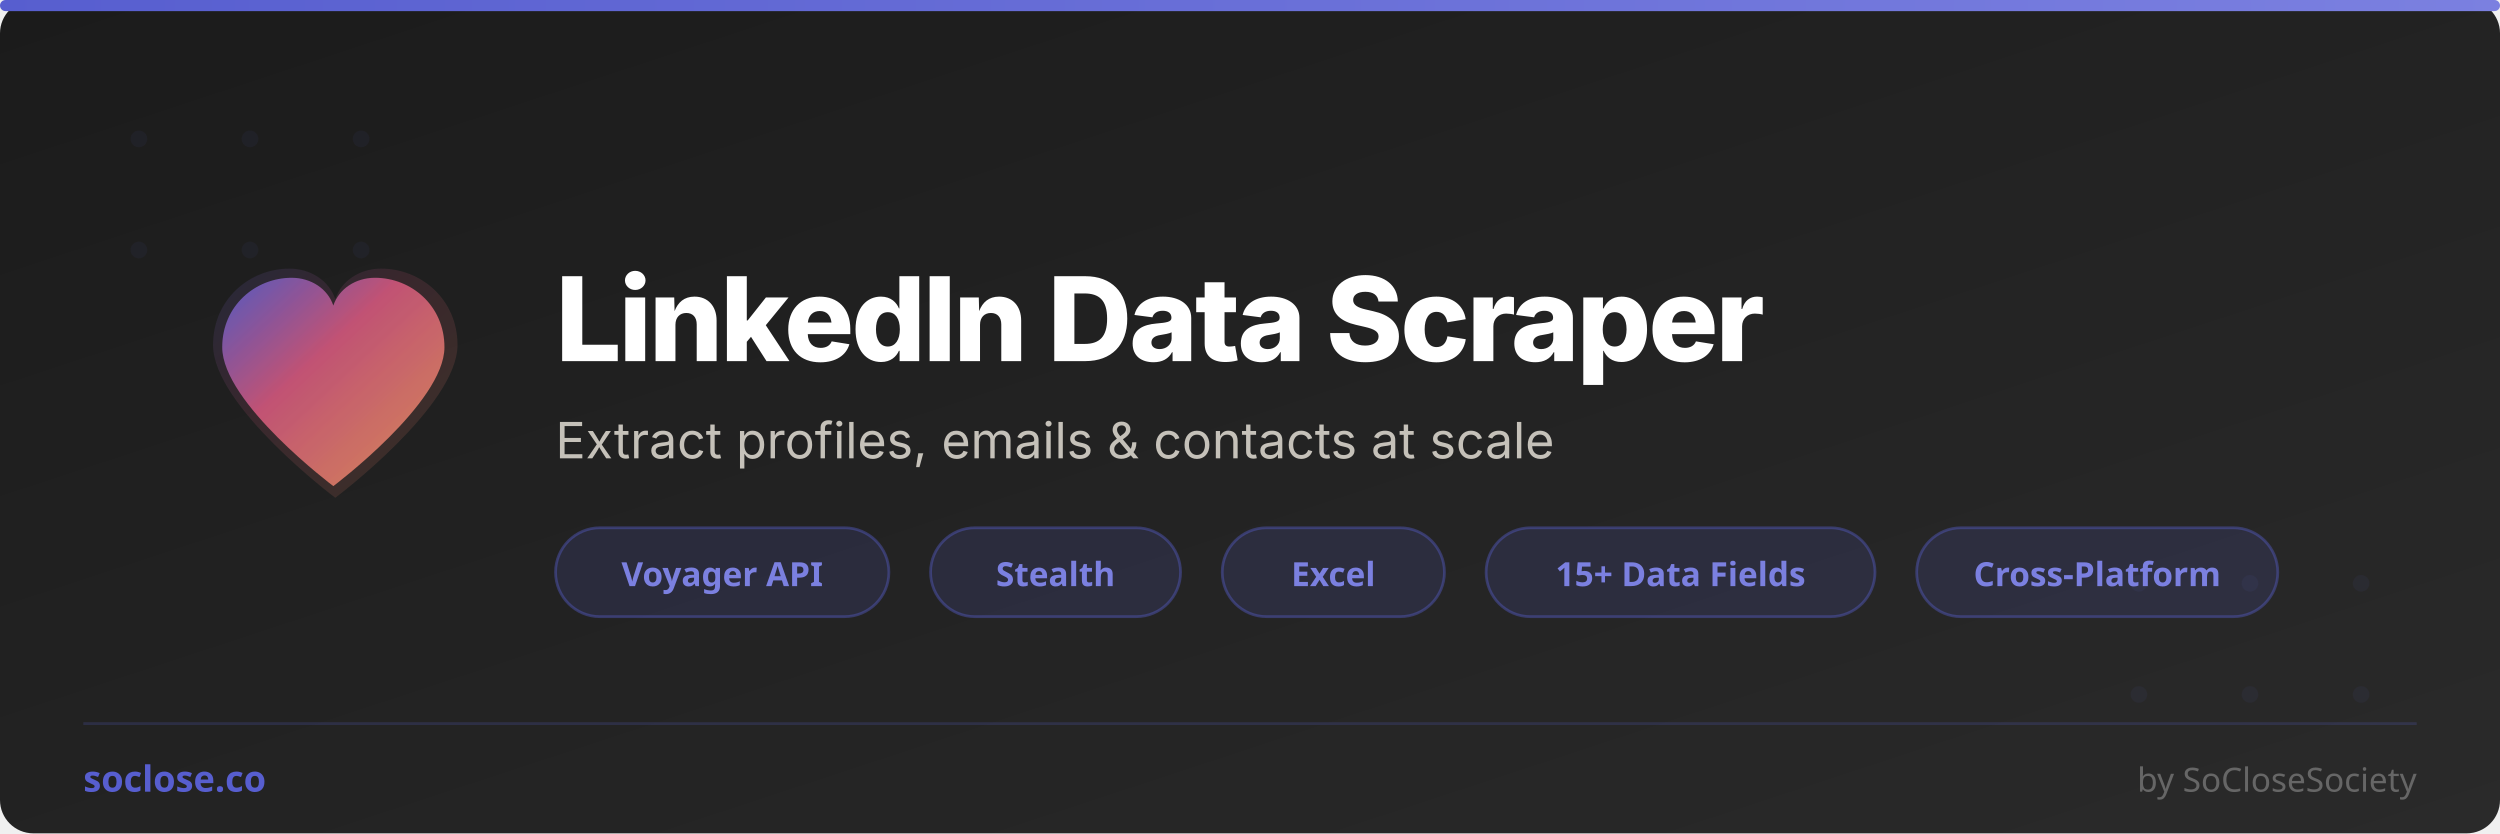
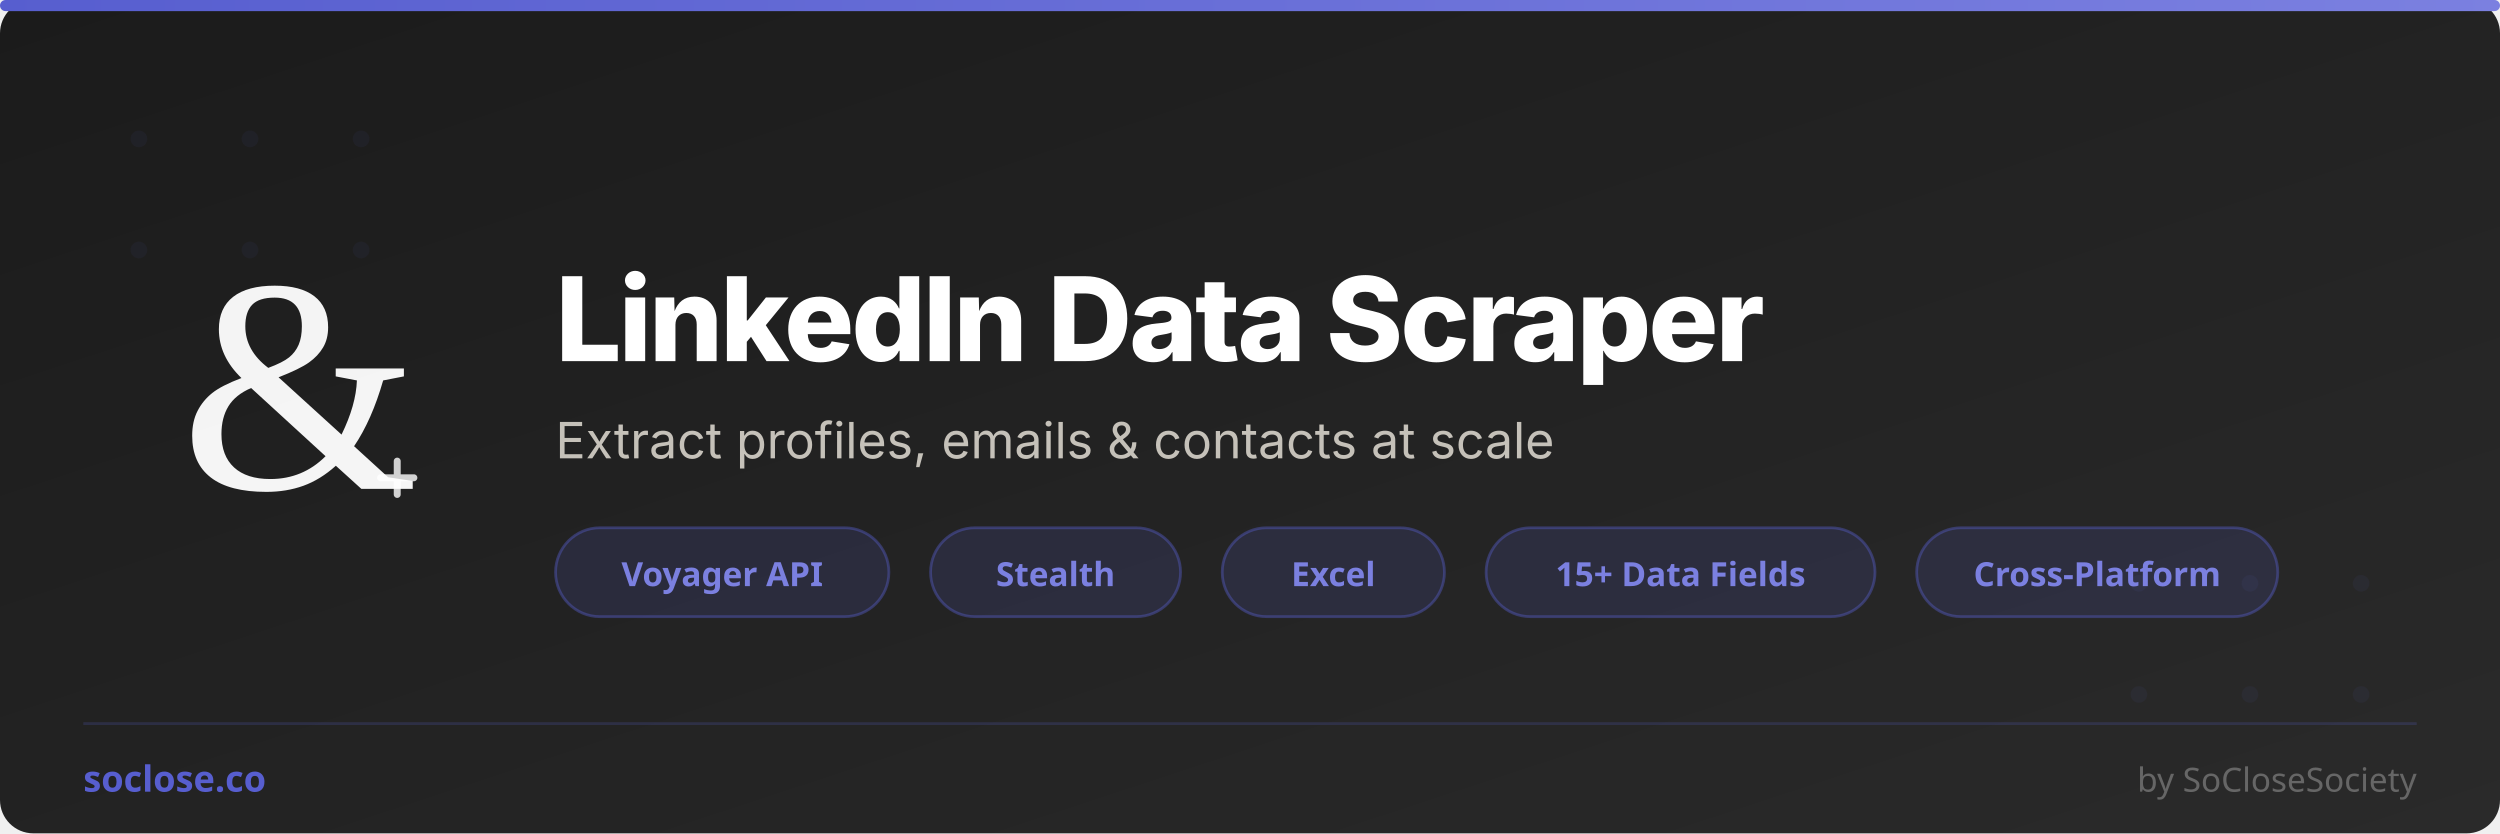
<svg xmlns="http://www.w3.org/2000/svg" width="900" height="300" viewBox="0 0 900 300">
  <defs>
    <linearGradient id="bg" x1="0%" y1="0%" x2="100%" y2="100%">
      <stop offset="0%" style="stop-color:#1b1b1b" />
      <stop offset="100%" style="stop-color:#2a2a2a" />
    </linearGradient>
    <linearGradient id="accent" x1="0%" y1="0%" x2="100%" y2="0%">
      <stop offset="0%" style="stop-color:#575ECF" />
      <stop offset="100%" style="stop-color:#7B80E0" />
-     </linearGradient>
-     <linearGradient id="heart-grad" x1="0%" y1="0%" x2="100%" y2="100%">
-       <stop offset="0%" style="stop-color:#575ECF" />
-       <stop offset="40%" style="stop-color:#CF577C" />
-       <stop offset="100%" style="stop-color:#E8945A" />
    </linearGradient>
  </defs>
  <rect width="900" height="300" rx="12" fill="url(#bg)" />
  <rect x="0" y="0" width="900" height="4" rx="2" fill="url(#accent)" />
  <g opacity="0.06" fill="#575ECF">
    <circle cx="50" cy="50" r="3" />
    <circle cx="90" cy="50" r="3" />
    <circle cx="130" cy="50" r="3" />
    <circle cx="50" cy="90" r="3" />
    <circle cx="90" cy="90" r="3" />
    <circle cx="130" cy="90" r="3" />
    <circle cx="770" cy="210" r="3" />
    <circle cx="810" cy="210" r="3" />
    <circle cx="850" cy="210" r="3" />
    <circle cx="770" cy="250" r="3" />
    <circle cx="810" cy="250" r="3" />
    <circle cx="850" cy="250" r="3" />
  </g>
-   <g transform="translate(80, 100)">
-     <path d="M40 75 C40 75, 0 45, 0 25 C0 10, 12 0, 25 0 C32 0, 38 4, 40 10 C42 4, 48 0, 55 0 C68 0, 80 10, 80 25 C80 45, 40 75, 40 75 Z" fill="url(#heart-grad)" opacity="0.9" />
-     <path d="M40 75 C40 75, 0 45, 0 25 C0 10, 12 0, 25 0 C32 0, 38 4, 40 10 C42 4, 48 0, 55 0 C68 0, 80 10, 80 25 C80 45, 40 75, 40 75 Z" fill="url(#heart-grad)" opacity="0.15" transform="scale(1.1) translate(-3, -3)" />
+   <g transform="translate(65, 88)">
+     <text font-family="Georgia, 'Times New Roman', serif" font-weight="400" font-size="110" fill="white" opacity="0.95" x="0" y="88" letter-spacing="-4">&amp;</text>
+     <g transform="translate(72, 78)" opacity="0.8">
+       <line x1="0" y1="6" x2="12" y2="6" stroke="white" stroke-width="2.5" stroke-linecap="round" />
+       <line x1="6" y1="0" x2="6" y2="12" stroke="white" stroke-width="2.5" stroke-linecap="round" />
+     </g>
  </g>
  <text x="200" y="130" font-family="system-ui, -apple-system, 'Segoe UI', sans-serif" font-weight="800" font-size="42" fill="#FFFFFF" letter-spacing="-1">
    LinkedIn Data Scraper
  </text>
  <text x="200" y="165" font-family="system-ui, -apple-system, 'Segoe UI', sans-serif" font-weight="400" font-size="18" fill="#c5c1b9">
    Extract profiles, emails &amp; contacts at scale
  </text>
  <g transform="translate(200, 190)">
    <rect x="0" y="0" width="120" height="32" rx="16" fill="#575ECF" opacity="0.15" />
    <rect x="0" y="0" width="120" height="32" rx="16" fill="none" stroke="#575ECF" stroke-width="1" opacity="0.4" />
    <text x="60" y="21" text-anchor="middle" font-family="system-ui, sans-serif" font-weight="600" font-size="12" fill="#7B80E0">Voyager API</text>
    <rect x="135" y="0" width="90" height="32" rx="16" fill="#575ECF" opacity="0.15" />
    <rect x="135" y="0" width="90" height="32" rx="16" fill="none" stroke="#575ECF" stroke-width="1" opacity="0.4" />
    <text x="180" y="21" text-anchor="middle" font-family="system-ui, sans-serif" font-weight="600" font-size="12" fill="#7B80E0">Stealth</text>
    <rect x="240" y="0" width="80" height="32" rx="16" fill="#575ECF" opacity="0.15" />
    <rect x="240" y="0" width="80" height="32" rx="16" fill="none" stroke="#575ECF" stroke-width="1" opacity="0.4" />
    <text x="280" y="21" text-anchor="middle" font-family="system-ui, sans-serif" font-weight="600" font-size="12" fill="#7B80E0">Excel</text>
    <rect x="335" y="0" width="140" height="32" rx="16" fill="#575ECF" opacity="0.15" />
    <rect x="335" y="0" width="140" height="32" rx="16" fill="none" stroke="#575ECF" stroke-width="1" opacity="0.4" />
    <text x="405" y="21" text-anchor="middle" font-family="system-ui, sans-serif" font-weight="600" font-size="12" fill="#7B80E0">15+ Data Fields</text>
    <rect x="490" y="0" width="130" height="32" rx="16" fill="#575ECF" opacity="0.15" />
    <rect x="490" y="0" width="130" height="32" rx="16" fill="none" stroke="#575ECF" stroke-width="1" opacity="0.4" />
    <text x="555" y="21" text-anchor="middle" font-family="system-ui, sans-serif" font-weight="600" font-size="12" fill="#7B80E0">Cross-Platform</text>
  </g>
  <g transform="translate(0, 260)">
    <rect x="30" y="0" width="840" height="1" fill="#575ECF" opacity="0.2" />
    <text x="30" y="25" font-family="system-ui, sans-serif" font-weight="600" font-size="13" fill="#575ECF">soclose.co</text>
    <text x="870" y="25" text-anchor="end" font-family="system-ui, sans-serif" font-weight="400" font-size="12" fill="#666">by SoCloseSociety</text>
  </g>
</svg>
